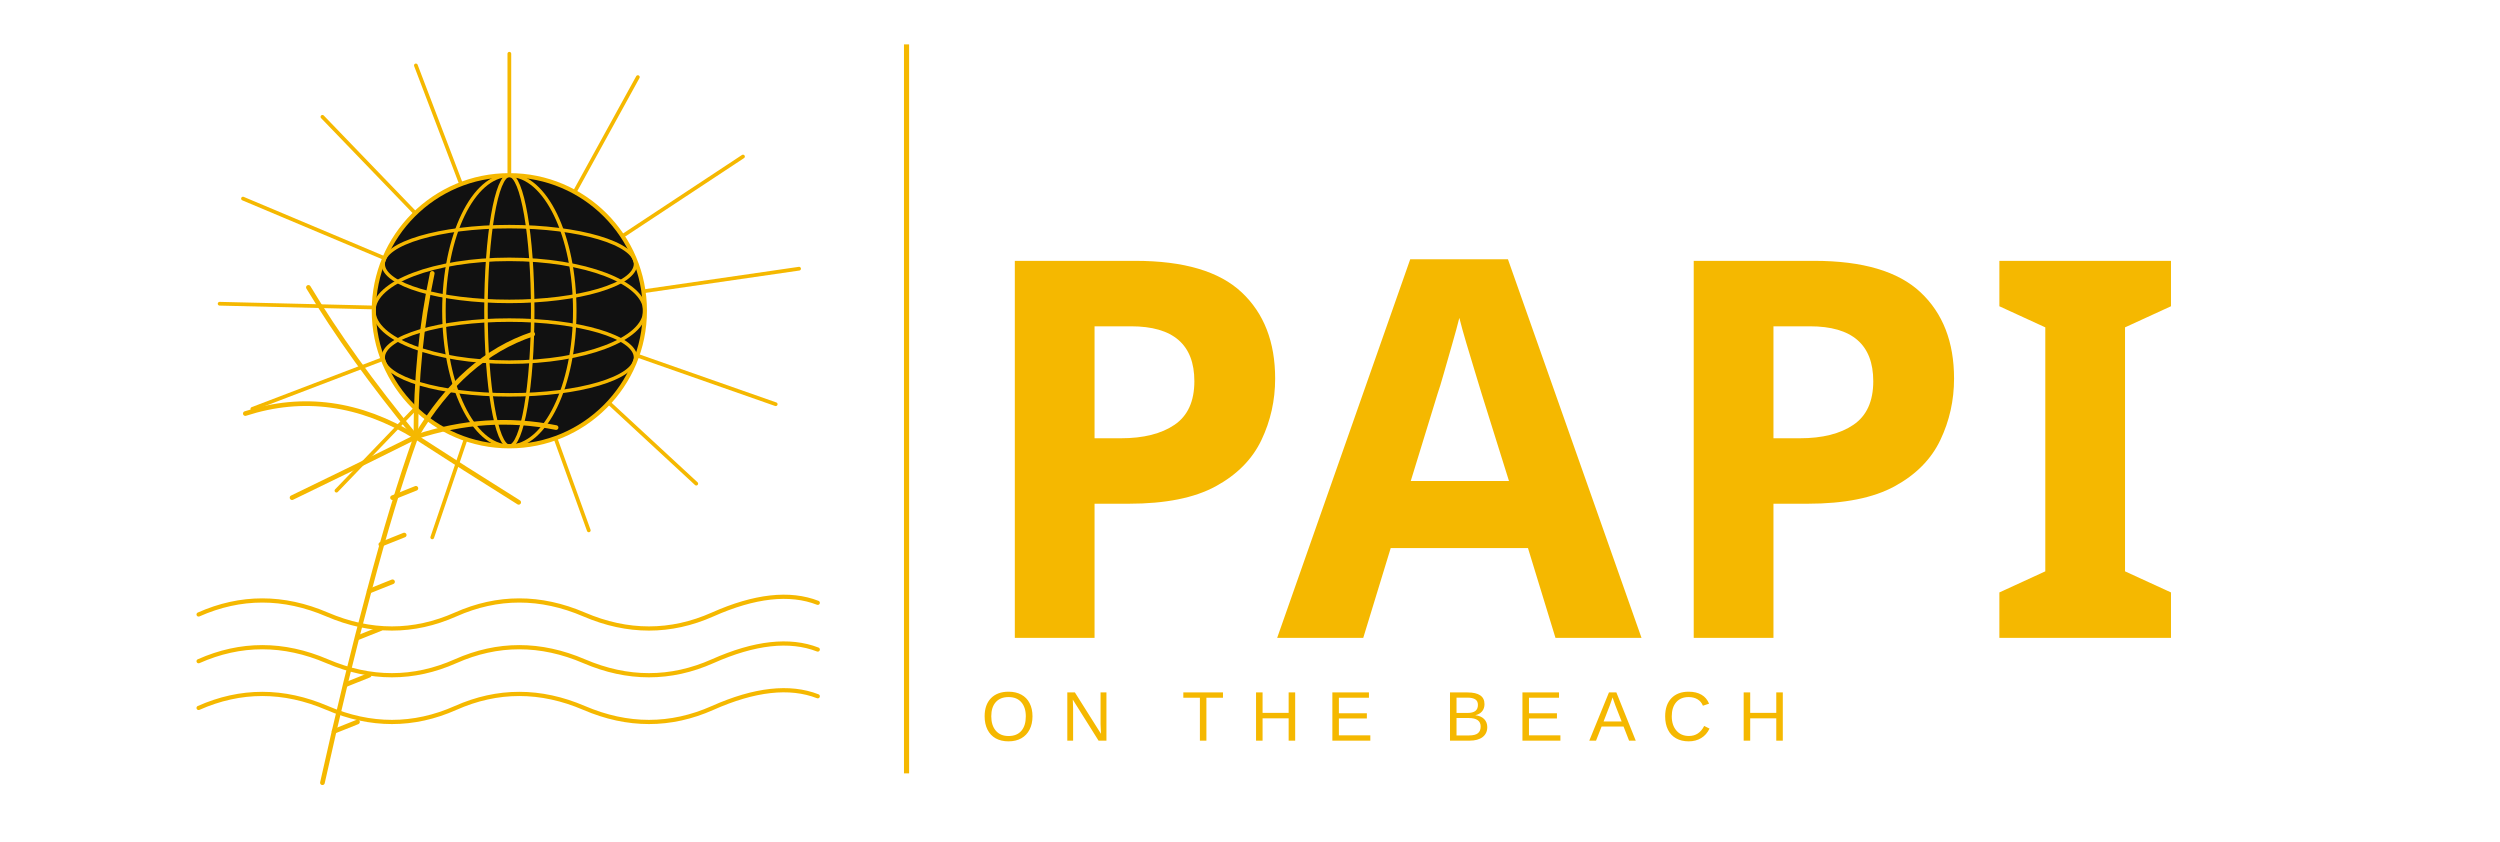
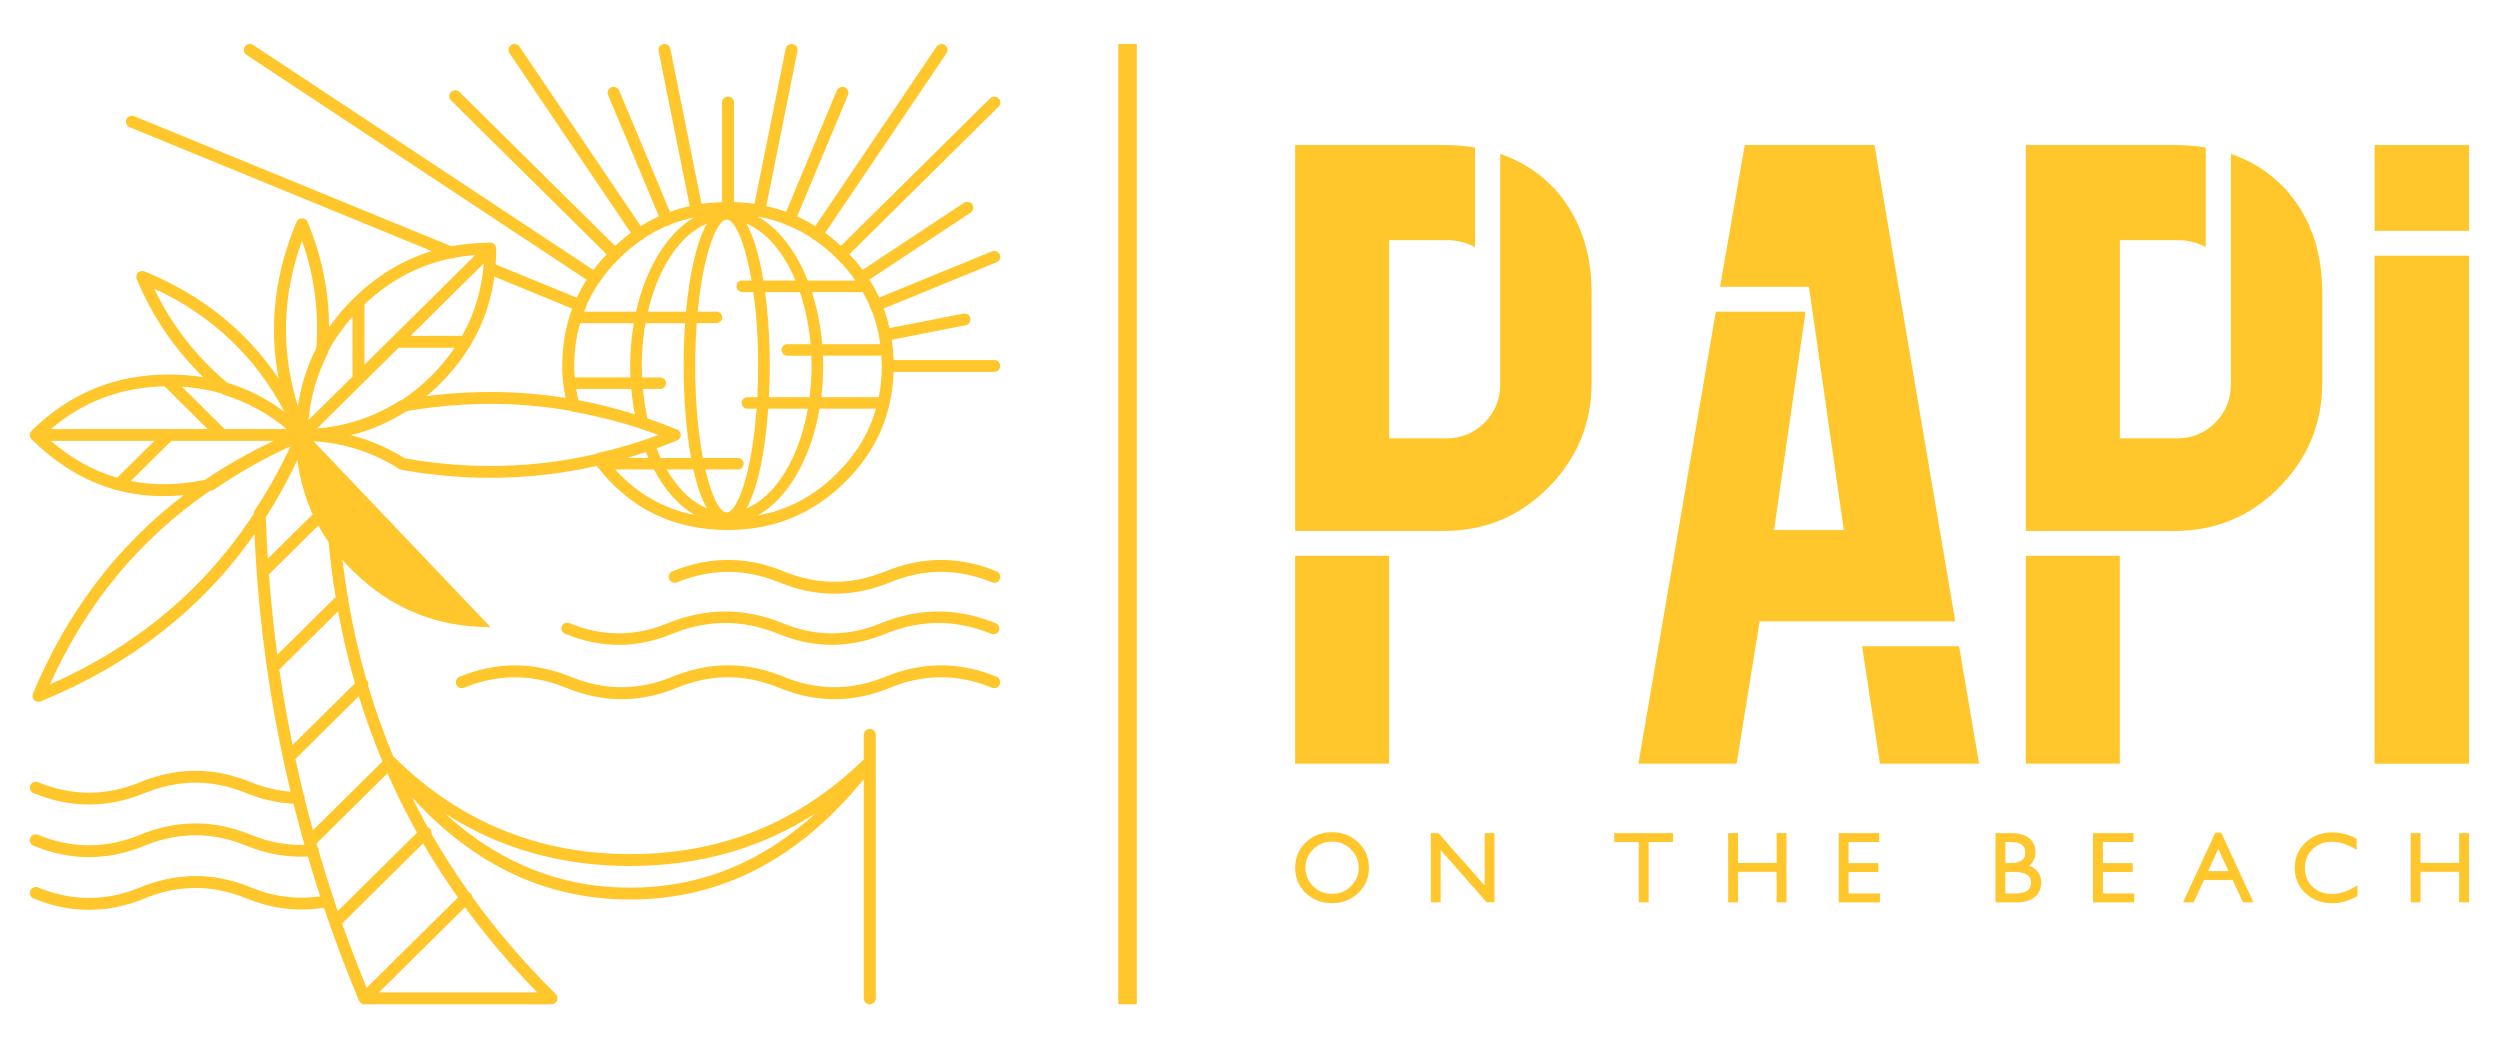
- <svg xmlns="http://www.w3.org/2000/svg" viewBox="-30 5 1070 360" width="1070" height="360">
+ <svg xmlns="http://www.w3.org/2000/svg" id="Livello_1" data-name="Livello 1" viewBox="0 0 841.89 354.9">
  <defs>
-     <clipPath id="globeClip">
-       <circle cx="188" cy="138" r="58" />
+     <style>
+       .cls-1 {
+         fill: none;
+       }
+ 
+       .cls-2 {
+         fill: #ffc72c;
+       }
+ 
+       .cls-3 {
+         clip-path: url(#clippath);
+       }
+     </style>
+     <clipPath id="clippath">
+       <rect class="cls-1" x="10.02" y="14.8" width="821.85" height="325.3" />
    </clipPath>
  </defs>
-   <g stroke="#F5B800" stroke-width="1.6" stroke-linecap="round">
-     <line x1="188" y1="138" x2="188" y2="28" />
-     <line x1="188" y1="138" x2="243" y2="38" />
-     <line x1="188" y1="138" x2="288" y2="72" />
-     <line x1="188" y1="138" x2="312" y2="120" />
-     <line x1="188" y1="138" x2="302" y2="178" />
-     <line x1="188" y1="138" x2="268" y2="212" />
-     <line x1="188" y1="138" x2="222" y2="232" />
-     <line x1="188" y1="138" x2="155" y2="235" />
-     <line x1="188" y1="138" x2="114" y2="215" />
-     <line x1="188" y1="138" x2="78" y2="180" />
-     <line x1="188" y1="138" x2="64" y2="135" />
-     <line x1="188" y1="138" x2="74" y2="90" />
-     <line x1="188" y1="138" x2="108" y2="55" />
-     <line x1="188" y1="138" x2="148" y2="33" />
+   <path class="cls-2" d="M457.4,283.68c2.41,2.32,3.6,5.16,3.6,8.54s-1.19,6.19-3.6,8.5c-2.38,2.29-5.32,3.43-8.82,3.43s-6.49-1.14-8.85-3.4c-2.38-2.3-3.57-5.14-3.57-8.54s1.19-6.23,3.55-8.51c2.38-2.29,5.34-3.44,8.88-3.44s6.42,1.14,8.82,3.41M454.92,298.43c1.76-1.74,2.64-3.81,2.64-6.21s-.88-4.47-2.64-6.21c-1.73-1.73-3.85-2.59-6.34-2.59s-4.63.86-6.36,2.59c-1.74,1.71-2.61,3.79-2.61,6.21s.86,4.51,2.58,6.21c1.74,1.72,3.86,2.58,6.4,2.58s4.61-.86,6.34-2.58" />
+   <path class="cls-2" d="M503.27,280.56v23.31h-2.61l-15.51-17.63v17.63h-3.31v-23.31h2.64c1.5,1.81,2.95,3.5,4.35,5.09,1.39,1.59,2.79,3.15,4.21,4.68,1.16,1.3,2.31,2.6,3.46,3.9,1.15,1.3,2.31,2.63,3.46,3.97v-17.64h3.32ZM503.27,280.56" />
+   <path class="cls-2" d="M563.41,280.56v3h-8.23v20.31h-3.32v-20.31h-8.24v-3h19.79ZM563.41,280.56" />
+   <path class="cls-2" d="M601.6,280.56v23.31h-3.32v-10.28h-13v10.28h-3.31v-23.31h3.31v10.03h13v-10.03h3.32ZM601.6,280.56" />
+   <path class="cls-2" d="M633.08,300.88v3h-13.88v-23.32h13.65v3h-10.34v7.1h10.05v2.99h-10.05v7.23h10.57ZM633.08,300.88" />
+   <path class="cls-2" d="M685.67,292.95c1.14,1.07,1.7,2.47,1.7,4.25,0,2.09-.74,3.76-2.26,4.96-1.47,1.15-3.45,1.73-5.91,1.73h-7.21v-23.32h5.56c1.16,0,2.22.13,3.19.4.96.26,1.81.67,2.53,1.23,1.46,1.18,2.19,2.8,2.19,4.84,0,1.85-.7,3.34-2.09,4.49.88.31,1.64.79,2.29,1.43h0ZM680.84,289.74c.4-.3.69-.65.89-1.05.2-.41.3-.9.3-1.5,0-.66-.1-1.2-.3-1.64-.2-.44-.5-.79-.86-1.07-.41-.29-.93-.53-1.55-.68-.64-.16-1.42-.23-2.34-.23h-1.67v7.07h1.77c1.71,0,2.98-.3,3.76-.89M682.74,299.93c.81-.61,1.22-1.47,1.22-2.57,0-.68-.1-1.24-.31-1.67-.22-.44-.54-.79-.97-1.07-.47-.33-1.06-.56-1.76-.74-.7-.17-1.55-.25-2.59-.25h-3.02v7.26h3.57c.88,0,1.63-.09,2.26-.26.62-.17,1.16-.4,1.61-.7" />
+   <path class="cls-2" d="M718.72,300.88v3h-13.88v-23.32h13.65v3h-10.33v7.1h10.04v2.99h-10.04v7.23h10.55ZM718.72,300.88" />
+   <path class="cls-2" d="M748.01,280.41l10.85,23.46h-3.52l-3.47-7.51h-9.69l-3.48,7.51h-3.54l10.88-23.46h1.96ZM743.57,293.37h6.92l-3.48-7.52-3.43,7.52ZM743.57,293.37" />
+   <path class="cls-2" d="M793.9,298.18v3.57c-.73.42-1.43.78-2.1,1.05-.66.28-1.35.52-2.06.74-.74.23-1.46.4-2.15.49-.69.1-1.36.15-2.03.15-3.69,0-6.74-1.11-9.14-3.34-2.43-2.23-3.64-5.09-3.64-8.59s1.21-6.24,3.64-8.54c1.22-1.15,2.59-2.01,4.1-2.56,1.51-.56,3.15-.85,4.93-.85,1.27,0,2.58.17,3.93.51.73.17,1.43.38,2.09.64.67.25,1.39.59,2.15.99v3.72c-1.09-.61-1.98-1.08-2.67-1.38-.69-.31-1.34-.56-1.96-.74-1.27-.39-2.55-.58-3.83-.58-2.56,0-4.67.84-6.38,2.52-1.71,1.65-2.58,3.75-2.58,6.28s.84,4.73,2.51,6.33c1.7,1.64,3.88,2.45,6.53,2.45,1.46,0,2.83-.22,4.09-.67.33-.1.64-.22.95-.35.31-.13.65-.28,1-.45.35-.17.74-.37,1.16-.59.42-.22.89-.48,1.43-.78h0ZM793.9,298.18" />
+   <path class="cls-2" d="M831.45,280.56v23.31h-3.32v-10.28h-13v10.28h-3.31v-23.31h3.31v10.03h13v-10.03h3.32ZM831.45,280.56" />
+   <path class="cls-2" d="M505.19,51.82c6.97,2.36,12.99,6.19,18.05,11.48,8.49,9.26,12.74,21.02,12.74,35.29v30.33c0,13.7-4.87,25.46-14.6,35.29-9.65,9.73-21.39,14.59-35.24,14.59h-49.99V48.84h49.99c3.72,0,7.26.28,10.6.85v33.59c-2.77-1.6-6.02-2.42-9.74-2.42h-19.19v66.76h19.19c5.06,0,9.36-1.75,12.89-5.24,3.54-3.59,5.31-7.89,5.31-12.9V51.82ZM467.8,187.16v70.01h-31.65v-70.01h31.65ZM467.8,187.16" />
+   <path class="cls-2" d="M659.73,217.63l6.74,39.54h-33.38l-6.02-39.54h32.66ZM592.56,209.27l-7.74,47.9h-33.08l26.07-152.21h30.22l-10.6,73.55h23.49l-11.74-81.92h-29.94l8.31-47.76h43.69l27.21,160.43h-65.88ZM592.56,209.27" />
+   <path class="cls-2" d="M751.25,51.82c6.96,2.36,12.98,6.19,18.05,11.48,8.49,9.26,12.74,21.02,12.74,35.29v30.33c0,13.7-4.87,25.46-14.61,35.29-9.64,9.73-21.38,14.59-35.23,14.59h-49.98V48.84h49.98c3.73,0,7.26.28,10.6.85v33.59c-2.76-1.6-6.02-2.42-9.73-2.42h-19.19v66.76h19.19c5.06,0,9.35-1.75,12.89-5.24,3.54-3.59,5.31-7.89,5.31-12.9V51.82ZM713.87,187.16v70.01h-31.65v-70.01h31.65ZM713.87,187.16" />
+   <path class="cls-2" d="M799.66,48.84h31.8v28.91h-31.8v-28.91ZM831.45,257.18h-31.8V86.11h31.8v171.06ZM831.45,257.18" />
+   <g class="cls-3">
+     <path class="cls-2" d="M336.48,228.59c-.11-.17-.25-.31-.42-.43-.16-.13-.34-.23-.53-.3-5.43-2.22-10.86-3.48-16.3-3.74-.29-.02-.57-.03-.88-.05-6.71-.21-13.44,1.06-20.16,3.82-6.24,2.56-12.47,3.73-18.7,3.5-5.2-.19-10.41-1.36-15.6-3.5-.05-.02-.1-.05-.16-.06-6.18-2.53-12.37-3.79-18.56-3.79s-12.48,1.28-18.72,3.85c-.05.01-.09.03-.12.05-5.68,2.32-11.34,3.48-17.02,3.48s-11.44-1.18-17.16-3.53c-.08-.03-.15-.06-.21-.08-3.43-1.39-6.87-2.39-10.32-3.02-.99-.18-2-.32-2.98-.43-6.41-.74-12.81-.11-19.22,1.86-1.55.48-3.12,1.04-4.67,1.68-.12.04-.24.11-.35.19-.11.07-.21.15-.3.25-.1.09-.18.19-.26.3-.07.11-.14.22-.18.35-.06.12-.09.25-.11.37-.03.13-.05.27-.05.4,0,.12.01.26.05.38.02.13.05.26.11.38.04.12.11.23.19.35.07.11.15.21.25.3.09.09.19.18.3.25.11.08.23.13.35.19.12.04.25.09.37.11.14.02.27.03.41.03.12,0,.26,0,.38-.03.14-.02.26-.07.38-.11,2.52-1.04,5.05-1.85,7.57-2.43,5.33-1.22,10.66-1.43,15.98-.6,3.58.55,7.17,1.56,10.76,3.03.06.02.12.04.2.07,6.23,2.54,12.46,3.79,18.68,3.77,6.18-.02,12.36-1.3,18.53-3.84.04-.02.09-.05.12-.06,5.69-2.32,11.36-3.48,17.04-3.48s11.43,1.18,17.14,3.54c.06.02.1.03.16.05,6.18,2.53,12.38,3.79,18.56,3.79,1.66,0,3.31-.09,4.98-.28,4.57-.49,9.15-1.68,13.73-3.57,5.1-2.11,10.22-3.27,15.33-3.49,6.32-.28,12.65.88,18.97,3.49.25.1.51.15.78.15h.01c.12,0,.26-.01.38-.03.14-.02.26-.07.38-.11.12-.06.24-.11.35-.19.11-.07.22-.15.31-.25.09-.09.18-.19.25-.3.08-.11.15-.22.19-.35.05-.12.09-.25.11-.38.02-.12.05-.26.05-.39,0-.2-.03-.4-.1-.59-.06-.2-.15-.38-.27-.54" />
+     <path class="cls-2" d="M281.77,159.49c-7.67,7.6-16.56,12.31-26.65,14.13,10.09-5.6,17.98-19.1,20.87-35.99h19c-2.32,8.14-6.72,15.43-13.22,21.86M207.18,158.1h13.02c3.66,6.9,8.38,12.24,13.75,15.34-10.46-2.07-19.38-7.18-26.78-15.34M200.51,152.91c-20.92,4.81-42.31,5.28-64.16,1.45-5.78-3.58-11.83-6.2-18.15-7.82,6.67-1.65,12.9-4.34,18.69-8.08,18.72-3.22,37.12-3.27,55.19-.12.22.15.46.23.72.28,9.97,1.76,19.61,4.38,28.94,7.86-6.53,2.43-13.37,4.47-20.5,6.11-.27.07-.51.18-.72.33M121.99,129.21c.11-.09.22-.19.32-.31l11.93-11.8h18.89c-2.28,3.36-4.95,6.55-8.02,9.6-3.09,3.05-6.34,5.72-9.76,7.99h-.05c-.26.04-.5.14-.72.28-8.63,5.44-17.9,8.54-27.82,9.32l15.23-15.07ZM103.93,141.43c.64-7.69,2.75-15.08,6.34-22.17.12-.23.19-.48.21-.73,0-.06,0-.11.01-.17,2.19-4.11,4.93-8.02,8.21-11.69v20.14l-14.78,14.62ZM107.2,176.97c1.05,1.91,2.19,3.76,3.45,5.56.59,6.27,1.38,12.45,2.38,18.52l-19.66,19.45c-1.19-8.96-2.14-17.98-2.81-27.07l16.65-16.47ZM119.53,230.1l-21.02,20.8c-1.72-8.43-3.21-16.9-4.45-25.44l19.79-19.6c1.51,8.26,3.4,16.33,5.68,24.23M128.79,256.44l-23.43,23.16c-.96-3.52-1.88-7.06-2.76-10.6.01-.08.01-.16.02-.23.01-.45-.12-.85-.38-1.2-.97-3.99-1.89-7.98-2.75-11.98l21.34-21.12c2.31,7.49,4.96,14.82,7.96,21.98M140.44,280.4l-26.7,26.42c-.38-1.1-.76-2.21-1.12-3.31,0-.16-.01-.31-.05-.47-.05-.33-.19-.61-.4-.88-1.71-5.16-3.32-10.36-4.84-15.57.01-.12.01-.26.01-.38-.03-.41-.18-.77-.44-1.09-.1-.36-.2-.71-.31-1.08l23.89-23.63c3,6.81,6.31,13.48,9.95,20M154.21,302.24l-30.74,30.43c-2.95-7.18-5.71-14.4-8.28-21.66l27.3-27.01c3.62,6.21,7.51,12.29,11.72,18.23M180.93,334.2h-53.32s28.97-28.66,28.97-28.66c7.28,9.94,15.39,19.5,24.34,28.66M89.51,174.17c3.91-6.1,7.46-12.54,10.67-19.32.78,6.5,2.49,12.62,5.12,18.35l-15.12,14.96c-.29-4.65-.52-9.32-.68-13.99M85.54,172.35h0c-.08.23-.11.46-.1.69-16.57,25.39-39.45,44.54-68.64,57.45,12.31-27.31,30.27-49.02,53.88-65.17.25-.06.5-.1.73-.16.26-.05.5-.17.71-.31,8.43-5.78,17-10.62,25.69-14.54-3.33,7.26-7.34,14.45-12.04,21.58-.09.14-.17.3-.23.46M44.05,161.99l13.66-13.52h34.48c-8.22,3.87-15.95,8.25-23.16,13.12-8.82,1.81-17.16,1.95-24.98.4M17.14,148.47h34.87l-12.55,12.4c-7.99-2.29-15.42-6.43-22.33-12.4M55.42,130.1l14.51,14.38H17.16c10.88-9.29,23.63-14.08,38.26-14.38M74.55,132.49s.05.05.08.07c.2.17.44.29.7.38,7.93,2.47,15.01,6.31,21.21,11.54h-20.91l-14.38-14.26c4.63.29,9.07,1.05,13.3,2.27M51.87,97.15c19.5,9.07,34.16,22.94,43.98,41.6-5.95-4.47-12.4-7.76-19.35-9.87-10.51-8.86-18.71-19.44-24.62-31.73M101.7,81.07c4.12,11.63,5.73,23.68,4.83,36.15-3.15,6.11-5.22,12.65-6.2,19.65-5.79-18.6-5.34-37.2,1.36-55.8M122.74,102.5c8.45-8.02,18.1-13.17,28.96-15.44.48.07.93-.02,1.34-.27,2.29-.42,4.62-.71,6.99-.89l-37.29,36.92v-20.32ZM162.82,89.71c-.08.27-.11.53-.08.8-.83,8.16-3.21,15.69-7.13,22.59h-17.35s24.64-24.39,24.64-24.39c-.02.33-.06.66-.08.99M166.49,93.18l26.2,10.74c-2.23,5.99-3.35,12.43-3.35,19.34,0,3.53.37,7.12,1.11,10.75-15.35-2.44-30.94-2.65-46.75-.62,1.44-1.22,2.86-2.52,4.25-3.89,10.46-10.36,16.64-22.47,18.53-36.33M197.32,103.66c.11-.25.16-.51.16-.78,1.16-2.64,2.56-5.18,4.2-7.62.17-.12.3-.28.43-.45.1-.17.19-.33.25-.51,1.79-2.53,3.85-4.95,6.2-7.27,2.33-2.31,4.78-4.35,7.33-6.12.18-.06.35-.15.5-.25.17-.11.33-.26.45-.41,2.48-1.64,5.05-3.02,7.73-4.17.27,0,.53-.06.78-.16.25-.1.46-.25.66-.43,2.49-.98,5.08-1.73,7.75-2.29-9.05,5.3-16.24,17.01-19.57,31.76h-17.54c.08-.21.14-.44.21-.64.2-.19.35-.41.45-.67M264.31,75.49c.19.19.42.33.66.43.25.1.52.16.79.16,2.67,1.15,5.24,2.53,7.7,4.17.14.15.28.29.46.41.16.1.33.19.52.25,2.56,1.77,5,3.81,7.33,6.12,2.33,2.32,4.41,4.74,6.2,7.28.02.06.07.12.09.18h-16.05c-3.91-9.91-9.78-17.56-16.71-21.47.19.02.37.05.57.02,2.92.57,5.73,1.38,8.44,2.45M295.92,112.67c-.02.2-.01.4.03.6.03.19.1.37.18.53.12.69.18,1.41.28,2.11h-19.52c-.54-6.27-1.74-12.18-3.48-17.55h17.12c.86,1.47,1.65,2.98,2.32,4.53,0,.27.05.51.15.76.1.25.25.46.44.64,1.07,2.69,1.9,5.47,2.48,8.37M277.13,119.78h19.31c.12,0,.24-.05.36-.07.07,1.17.15,2.35.15,3.56,0,3.63-.34,7.13-1.02,10.49h-19.36c.42-3.39.64-6.9.64-10.49,0-1.17-.03-2.33-.08-3.49M258.95,133.76c.18-3.46.27-6.98.27-10.49,0-8.58-.53-17.19-1.57-24.9h11.72c1.8,5.3,3.06,11.23,3.6,17.55h-7.82c-1.08,0-1.96.87-1.96,1.94s.88,1.93,1.96,1.93h8.06c.05,1.16.08,2.32.08,3.49,0,3.6-.24,7.11-.67,10.49h-13.69ZM258.71,137.63h13.35c-2.94,16.6-10.84,29.51-20.69,33.57,3.88-6.8,6.35-19.48,7.34-33.57M233.5,158.1c1.19,5.36,2.71,9.88,4.55,13.09-5.21-2.15-9.87-6.75-13.53-13.09h8.98ZM238.05,75.32c-3.52,6.15-5.88,17.14-7.03,29.64h-12.85c3.42-14.69,10.81-25.9,19.88-29.64M251.37,75.32c6.76,2.79,12.58,9.73,16.54,19.16h-10.83c-1.31-8.03-3.22-14.8-5.71-19.16M249.96,98.36h3.74c.98,7.05,1.61,15.44,1.61,24.9,0,3.67-.1,7.17-.27,10.49h-3.35c-1.08,0-1.96.87-1.96,1.94s.88,1.94,1.96,1.94h3.1c-1.57,21.7-6.5,34.93-10.08,34.93-2.26,0-5.03-5.22-7.18-14.47h10.93c1.08,0,1.96-.87,1.96-1.94s-.88-1.93-1.96-1.93h-11.75c-1.54-8.11-2.59-18.61-2.59-30.96,0-5.15.18-9.96.51-14.44h6.62c1.08,0,1.95-.87,1.95-1.94s-.87-1.93-1.95-1.93h-6.3c1.85-19.36,6.39-31,9.76-31,2.7,0,6.17,7.51,8.39,20.52h-3.14c-1.08,0-1.96.87-1.96,1.94s.88,1.94,1.96,1.94M212.59,130.97c.27,2.93.67,5.8,1.22,8.56-6.31-1.97-12.65-3.58-19.05-4.77-.29-1.27-.53-2.53-.73-3.79h18.56ZM193.38,123.27c0-5.08.65-9.89,1.96-14.44h18.1c-.8,4.59-1.23,9.43-1.23,14.44,0,1.29.06,2.56.11,3.83h-18.77c-.1-1.29-.18-2.56-.18-3.83M221.1,150.98c1.54-.56,3.1-1.14,4.64-1.75.75-.29,1.51-.59,2.25-.9.25-.1.47-.25.66-.43.18-.19.33-.4.43-.65.11-.25.16-.5.16-.76s-.04-.52-.16-.77c-.1-.25-.25-.47-.43-.66-.19-.18-.42-.32-.66-.42-3.29-1.36-6.6-2.59-9.93-3.72-.71-3.16-1.24-6.5-1.55-9.94h5.83c1.08,0,1.96-.87,1.96-1.94s-.88-1.93-1.96-1.93h-6.09c-.06-1.27-.12-2.54-.12-3.83,0-5.02.44-9.86,1.25-14.44h13.34c-.34,4.71-.51,9.58-.51,14.44,0,10.9.86,21.85,2.52,30.96h-10.24c-.48-1.05-.95-2.14-1.39-3.25M217.5,152.22c.27.68.55,1.35.83,2.01h-7.14c2.11-.62,4.21-1.29,6.31-2.01M212.2,291.63c23.27,0,44.08-5.91,62.41-17.72-18.23,16.68-39.03,25.02-62.41,25.02s-44.17-8.34-62.39-25.02c18.31,11.81,39.12,17.72,62.39,17.72M335.95,88.16c.11-.07.22-.16.31-.25.09-.09.18-.19.25-.3.08-.11.15-.23.19-.35.05-.12.09-.25.11-.38.02-.12.05-.26.05-.39,0-.12-.02-.26-.05-.39-.02-.12-.07-.25-.11-.37-.04-.12-.11-.23-.19-.35-.07-.11-.16-.21-.25-.3-.09-.1-.19-.18-.31-.26-.11-.07-.22-.13-.35-.18-.12-.05-.25-.09-.38-.11-.12-.03-.26-.04-.39-.04-.12,0-.26.01-.4.04-.12.02-.25.06-.37.11l-37.97,15.56c-.97-2.07-2.07-4.08-3.32-6.03l34.11-22.57c.22-.15.42-.32.56-.54.15-.22.25-.47.31-.72.04-.26.04-.51,0-.78-.06-.26-.16-.49-.31-.71-.15-.22-.34-.41-.56-.56-.21-.15-.46-.25-.72-.29-.26-.05-.53-.05-.79,0-.26.05-.5.15-.73.29l-34.15,22.59c-1.35-1.81-2.83-3.56-4.44-5.26l50.22-49.69c.19-.19.34-.4.44-.64.1-.25.16-.5.16-.77s-.06-.51-.16-.76c-.1-.25-.25-.47-.44-.64-.09-.1-.19-.18-.31-.26-.11-.07-.22-.13-.35-.18-.12-.06-.25-.09-.38-.11-.12-.03-.26-.04-.39-.04-.12,0-.26.01-.4.04-.12.02-.25.06-.37.11-.12.04-.24.11-.35.18-.11.08-.21.16-.3.26l-50.23,49.69c-1.71-1.59-3.48-3.05-5.31-4.39l40.86-60.51c.14-.22.25-.47.3-.72.06-.26.06-.53,0-.78-.05-.25-.16-.5-.3-.71-.15-.22-.33-.41-.55-.56-.22-.15-.47-.25-.73-.29-.26-.06-.53-.06-.79,0-.26.04-.51.14-.72.29-.22.15-.41.33-.56.56l-40.84,60.47c-1.97-1.24-4.01-2.33-6.1-3.29l17.11-40.86c.04-.12.08-.25.11-.38.02-.12.03-.25.03-.38,0-.13-.01-.27-.03-.4-.03-.12-.07-.25-.11-.37-.06-.12-.11-.23-.19-.35-.07-.11-.16-.21-.25-.3-.1-.1-.2-.18-.31-.25-.11-.08-.22-.15-.35-.19-.25-.1-.51-.16-.78-.16s-.52.06-.76.16c-.25.1-.47.25-.67.44-.18.19-.33.4-.43.64l-17.11,40.86c-2.15-.78-4.38-1.44-6.66-1.94l10.5-52.22c.05-.26.05-.53,0-.78-.05-.25-.16-.5-.3-.71-.15-.22-.34-.41-.55-.56-.22-.15-.47-.25-.73-.29-.26-.06-.52-.06-.79,0-.26.04-.51.14-.73.29-.21.15-.4.33-.55.56-.15.21-.25.46-.31.71l-10.5,52.27c-2.26-.33-4.55-.54-6.91-.6v-33.54c0-.12-.01-.26-.03-.39-.03-.12-.07-.25-.12-.37-.05-.12-.12-.23-.18-.35-.08-.11-.16-.21-.25-.3-.1-.1-.2-.18-.31-.26-.1-.07-.22-.13-.35-.18-.12-.06-.25-.09-.37-.11-.14-.03-.26-.04-.4-.04s-.27.01-.4.04c-.14.02-.26.06-.38.11-.12.04-.24.11-.35.18-.1.08-.21.16-.3.26-.09.09-.18.19-.25.3-.08.11-.14.22-.19.35-.05.12-.08.25-.12.37-.02.13-.03.27-.03.39v33.54c-2.36.07-4.65.27-6.91.6l-10.51-52.27c-.05-.25-.15-.5-.31-.71-.15-.22-.33-.41-.55-.56-.22-.15-.46-.25-.72-.29-.27-.06-.53-.06-.79,0-.27.04-.5.14-.73.29-.22.15-.4.33-.55.56-.16.21-.26.46-.3.71-.06.26-.06.53,0,.78l10.5,52.22c-2.28.5-4.5,1.16-6.66,1.94l-17.11-40.86c-.1-.25-.25-.46-.44-.64-.19-.19-.41-.34-.65-.44-.25-.1-.51-.16-.78-.16s-.53.06-.77.16c-.25.1-.47.25-.65.44-.19.19-.34.4-.44.64-.1.25-.16.5-.16.77,0,.25.06.51.16.76l17.11,40.87c-2.1.95-4.14,2.04-6.11,3.28l-40.84-60.47c-.14-.22-.33-.41-.55-.56-.22-.15-.46-.25-.73-.29-.26-.06-.52-.06-.79,0-.26.04-.5.14-.72.29-.11.08-.22.16-.31.25-.1.1-.18.2-.25.31-.08.1-.15.23-.19.35-.05.11-.09.25-.11.37-.03.13-.05.26-.05.39s.01.26.05.39c.02.13.07.26.11.38.04.12.11.23.19.35l40.86,60.51c-1.83,1.34-3.59,2.8-5.31,4.39l-52.4-51.84c-.09-.09-.19-.18-.31-.25-.11-.08-.22-.15-.35-.19-.11-.05-.25-.09-.37-.11-.14-.02-.26-.05-.4-.05s-.27.02-.39.05c-.14.02-.26.07-.38.11-.11.04-.24.11-.35.19-.1.07-.22.16-.31.25-.09.09-.18.19-.25.3-.08.11-.14.23-.19.35-.05.12-.09.24-.11.38-.02.12-.03.26-.03.39,0,.12.01.26.03.39.02.12.07.25.11.37.05.12.11.23.19.35.07.11.16.21.25.3l52.4,51.85c-1.62,1.7-3.1,3.46-4.45,5.26L85.25,15.13c-.11-.07-.22-.13-.35-.18-.12-.06-.25-.09-.38-.11-.12-.03-.26-.05-.4-.05-.12,0-.26.01-.4.05-.12.02-.25.05-.37.11-.12.04-.24.11-.35.18-.11.08-.21.16-.3.25-.1.1-.18.2-.25.31-.08.1-.15.23-.19.35-.05.11-.09.25-.11.37-.03.13-.05.26-.05.39s.01.26.05.39c.02.13.07.26.11.38.04.12.11.23.19.35.07.1.15.2.25.3.09.09.19.17.3.25l114.55,75.74c-1.25,1.96-2.35,3.97-3.32,6.04l-27.32-11.2c.14-1.75.19-3.51.19-5.31,0-.27-.05-.52-.15-.77-.11-.25-.25-.46-.44-.65-.19-.19-.4-.33-.65-.43-.25-.1-.51-.15-.78-.15-4.53,0-8.9.39-13.09,1.19L45.18,39.13c-.12-.04-.25-.09-.38-.11-.12-.02-.26-.03-.39-.03-.12,0-.26,0-.4.03-.12.02-.25.07-.37.11-.12.06-.24.11-.35.19-.11.07-.21.15-.3.25-.1.09-.18.19-.26.3-.07.11-.14.22-.18.35-.05.12-.09.25-.11.38-.03.12-.04.26-.04.39,0,.12,0,.26.04.39.02.12.06.25.11.37.05.12.11.23.18.35.08.11.16.21.26.3.09.1.19.18.3.26.11.07.23.13.35.18l101.76,41.72c-9.86,2.99-18.7,8.37-26.56,16.15-3.04,3.01-5.71,6.16-8.03,9.47-.05-12.22-2.47-24.03-7.24-35.43-.05-.12-.11-.25-.19-.36-.07-.1-.16-.2-.25-.3-.09-.09-.19-.17-.3-.24-.11-.07-.23-.13-.35-.19-.12-.05-.25-.08-.38-.11-.12-.02-.26-.03-.4-.03-.12,0-.26.01-.4.03-.12.03-.25.07-.37.11-.25.11-.47.26-.65.43-.19.19-.34.4-.44.66-7.35,17.59-9.36,35.19-6,52.78-10.86-16.19-25.92-28.24-45.16-36.13-.12-.06-.25-.09-.38-.11-.12-.03-.26-.05-.39-.05s-.26.01-.4.05c-.12.02-.25.05-.37.11-.12.04-.24.11-.35.18-.11.08-.21.16-.3.25-.1.1-.18.2-.26.31-.07.1-.14.22-.18.33-.1.26-.16.5-.16.77s.05.53.16.77c5.29,12.63,12.76,23.64,22.42,33.03-3.73-.61-7.59-.92-11.59-.92-18.06,0-33.48,6.32-46.26,18.96-.18.19-.33.41-.43.66-.1.23-.16.49-.16.76s.06.52.16.77c.1.23.25.46.43.65h.01c14.65,14.49,31.74,20.78,51.26,18.82-22.31,16.97-39.24,39.24-50.8,66.83-.04.12-.09.25-.11.38-.02.12-.03.26-.03.39,0,.12.01.26.03.38.02.13.07.26.11.38.06.12.11.23.19.35.07.11.16.21.25.3.09.09.2.18.3.25.11.08.23.13.35.19.25.1.51.16.78.16s.52-.06.76-.16c30.38-12.47,54.38-31.23,71.98-56.31,1.33,29.55,5.38,58.45,12.17,86.74-4.61-.39-9.05-1.45-13.31-3.2-.05-.02-.08-.03-.12-.05-.74-.3-1.49-.58-2.22-.85-11.69-4.21-23.38-3.91-35.07.9h-.01c-1.42.58-2.85,1.09-4.28,1.54-10,3.08-20.02,2.57-30.03-1.54-.25-.1-.5-.16-.77-.16-.14,0-.27.01-.4.03-.13.03-.26.07-.38.12-.12.05-.24.11-.35.18-.11.08-.21.15-.3.25-.1.1-.18.2-.25.31-.08.1-.14.22-.19.33-.05.12-.09.25-.11.38-.02.13-.05.26-.05.39,0,.2.03.4.1.6.06.19.15.37.26.53.12.17.27.32.43.45.17.12.34.23.54.29,12.45,5.09,24.9,5.08,37.33-.03.89-.37,1.79-.7,2.68-1.01,7.68-2.67,15.36-3.21,23.05-1.63,2.86.59,5.72,1.47,8.58,2.64.04.02.08.03.12.06,5.03,2.05,10.28,3.22,15.74,3.53,1.16,4.63,2.39,9.24,3.68,13.83-6.21.13-12.2-.99-17.99-3.37-.05-.02-.08-.03-.12-.06-3.05-1.24-6.09-2.17-9.15-2.81-9.38-1.94-18.77-.99-28.14,2.86-11.46,4.7-22.89,4.7-34.31,0-.25-.1-.51-.16-.78-.16-.14,0-.27.01-.41.03-.12.03-.25.07-.37.12-.12.05-.24.11-.35.18-.11.08-.21.15-.3.25-.1.09-.18.19-.25.3-.08.1-.14.22-.19.35-.05.11-.09.25-.11.37-.02.13-.05.26-.05.39,0,.21.03.4.1.6.06.19.15.37.26.55.12.16.26.31.43.43.16.12.34.22.53.29,12.44,5.09,24.88,5.08,37.34-.02,8.57-3.52,17.15-4.4,25.73-2.64,2.86.58,5.72,1.46,8.58,2.64.04.01.08.03.12.05,6.6,2.69,13.46,3.89,20.57,3.6,1.31,4.48,2.69,8.95,4.15,13.4-.98.13-1.97.25-2.95.31-6.94.53-13.71-.58-20.3-3.29h-.03s-.08-.05-.12-.06c-3.15-1.29-6.3-2.25-9.45-2.89-9.27-1.86-18.55-.88-27.83,2.93-11.46,4.7-22.89,4.7-34.31,0-.25-.1-.51-.16-.78-.16-.14,0-.27.01-.41.05-.12.02-.25.05-.37.11-.12.04-.24.11-.35.18-.11.08-.21.16-.3.26-.1.09-.18.19-.25.3-.08.11-.14.22-.19.35-.05.12-.09.25-.11.37-.02.13-.05.27-.05.39,0,.21.03.41.1.6.06.19.15.38.26.55.12.17.26.31.43.43.16.12.34.22.53.29,12.44,5.09,24.88,5.09,37.34-.02,8.58-3.54,17.17-4.41,25.74-2.64,2.85.58,5.71,1.46,8.57,2.64.03.01.08.03.12.04,7.87,3.22,15.96,4.34,24.27,3.33.57-.07,1.15-.14,1.71-.23,3.54,10.52,7.47,20.94,11.79,31.28.08.18.18.35.31.5.12.15.27.28.44.39.17.11.35.19.54.25.18.07.38.09.57.09h62.99c.12-.01.26-.02.39-.05.12-.03.25-.07.37-.11.12-.05.24-.12.35-.19.11-.08.21-.16.31-.25.1-.1.18-.2.26-.3.07-.11.13-.23.18-.35.06-.12.09-.25.11-.38.03-.13.05-.26.05-.39,0-.27-.06-.51-.16-.77-.1-.23-.25-.46-.44-.64-10.48-10.38-19.85-21.27-28.09-32.68-.02-.23-.08-.46-.18-.67-.1-.22-.24-.41-.41-.58-.18-.18-.38-.31-.61-.41-4.55-6.4-8.74-12.95-12.59-19.67.02-.12.03-.26.03-.38,0-.27-.05-.52-.15-.76-.1-.25-.26-.47-.44-.66-.2-.2-.45-.35-.72-.45-1.86-3.33-3.63-6.7-5.32-10.1,20.87,22.99,45.37,34.5,73.51,34.5,30.5,0,56.72-13.51,78.68-40.52v73.8c0,.13.01.27.05.39.02.13.06.26.11.38.05.11.11.23.19.35.07.1.14.2.25.3.09.09.19.17.31.25.11.08.22.13.35.19.12.05.25.09.37.11.14.02.27.03.4.03.14,0,.27-.01.39-.03.14-.02.26-.07.38-.11.12-.05.24-.11.35-.19.11-.08.21-.16.31-.25.09-.1.18-.2.25-.3.08-.11.14-.23.19-.35.05-.12.09-.25.11-.38.02-.12.05-.25.05-.39v-88.73c0-.13-.02-.27-.05-.39-.02-.13-.07-.26-.11-.38-.05-.12-.11-.23-.19-.35-.07-.11-.16-.21-.25-.3-.09-.1-.19-.18-.31-.25-.11-.08-.22-.13-.35-.19-.12-.05-.25-.09-.38-.11-.12-.02-.26-.04-.39-.04-.12,0-.26.02-.4.04-.12.02-.25.07-.37.11-.12.05-.24.11-.35.19-.11.07-.21.15-.31.25-.1.09-.18.19-.25.3-.08.11-.15.22-.19.35-.05.12-.09.25-.11.38-.03.12-.05.26-.05.39v8.26c-21.77,21.27-48,31.9-78.68,31.9s-57.38-10.82-79.27-32.49c-.14-.13-.28-.24-.45-.33-3.24-7.75-6.07-15.67-8.48-23.8.07-.2.1-.4.1-.61,0-.27-.05-.53-.16-.77-.1-.25-.25-.46-.44-.65-.03-.04-.08-.08-.13-.12-2.51-8.75-4.55-17.71-6.11-26.9.01-.1.02-.21.02-.33,0-.32-.08-.64-.24-.94-.66-4.02-1.24-8.08-1.72-12.19,1.11,1.27,2.28,2.52,3.51,3.74,12.79,12.64,28.21,18.96,46.27,18.96.03,0,.07-.01.1-.01l-59.61-62.61c10.34.62,19.97,3.73,28.92,9.36.22.13.46.22.72.28,22.39,3.98,44.29,3.53,65.72-1.33,11.08,14.39,25.82,21.59,44.19,21.59,15.42,0,28.58-5.39,39.48-16.17,10.42-10.31,15.86-22.67,16.31-37.06h33.88c.14,0,.27-.01.39-.03.14-.03.26-.07.38-.12.12-.04.24-.11.35-.18.11-.08.22-.16.31-.26.09-.09.18-.19.25-.3.08-.1.15-.22.19-.35.05-.11.09-.25.11-.37.02-.13.05-.25.05-.39s-.02-.27-.05-.39c-.02-.13-.07-.26-.11-.38-.04-.11-.11-.23-.19-.35-.07-.1-.16-.21-.25-.3-.09-.09-.19-.17-.31-.25-.11-.08-.22-.13-.35-.19-.12-.04-.25-.09-.38-.11-.12-.02-.26-.03-.39-.03h-33.88c-.07-2.33-.27-4.6-.61-6.83l24.88-4.89c.26-.05.5-.16.73-.3.21-.15.4-.34.55-.55.15-.22.25-.46.3-.72.06-.26.06-.51,0-.78-.02-.12-.07-.25-.11-.37-.05-.12-.11-.23-.19-.35-.08-.11-.16-.21-.25-.3-.09-.1-.19-.18-.3-.25-.11-.07-.24-.13-.35-.18-.12-.05-.25-.09-.38-.11-.12-.03-.26-.05-.4-.05s-.26.01-.4.05l-24.84,4.88c-.51-2.25-1.16-4.46-1.96-6.6l37.97-15.56c.12-.05.24-.11.35-.19" />
  </g>
-   <circle cx="188" cy="138" r="58" fill="#111111" />
-   <g clip-path="url(#globeClip)" stroke="#F5B800" stroke-width="1.5" fill="none">
-     <ellipse cx="188" cy="118" rx="54" ry="16" />
-     <ellipse cx="188" cy="138" rx="58" ry="22" />
-     <ellipse cx="188" cy="158" rx="54" ry="16" />
-     <ellipse cx="188" cy="138" rx="28" ry="58" />
-     <ellipse cx="188" cy="138" rx="10" ry="58" />
-   </g>
-   <circle cx="188" cy="138" r="58" fill="none" stroke="#F5B800" stroke-width="1.8" />
-   <g stroke="#F5B800" stroke-width="2" stroke-linecap="round" fill="none">
-     <path d="M 108 340 Q 118 295 128 258 Q 138 220 148 192" />
-     <line x1="113" y1="318" x2="123" y2="314" />
-     <line x1="118" y1="298" x2="128" y2="294" />
-     <line x1="123" y1="278" x2="133" y2="274" />
-     <line x1="128" y1="258" x2="138" y2="254" />
-     <line x1="133" y1="238" x2="143" y2="234" />
-     <line x1="138" y1="218" x2="148" y2="214" />
-     <path d="M 148 192 Q 112 170 75 182" />
-     <path d="M 148 192 Q 120 158 102 128" />
-     <path d="M 148 192 Q 148 155 155 122" />
-     <path d="M 148 192 Q 168 158 198 148" />
-     <path d="M 148 192 Q 178 182 208 188" />
-     <path d="M 148 192 Q 168 205 192 220" />
-     <path d="M 148 192 Q 122 205 95 218" />
-   </g>
-   <g stroke="#F5B800" stroke-width="1.8" fill="none" stroke-linecap="round">
-     <path d="M 55 268 Q 82 256 110 268 Q 138 280 165 268 Q 192 256 220 268 Q 248 280 275 268 Q 302 256 320 263" />
-     <path d="M 55 288 Q 82 276 110 288 Q 138 300 165 288 Q 192 276 220 288 Q 248 300 275 288 Q 302 276 320 283" />
-     <path d="M 55 308 Q 82 296 110 308 Q 138 320 165 308 Q 192 296 220 308 Q 248 320 275 308 Q 302 296 320 303" />
-   </g>
-   <line x1="358" y1="24" x2="358" y2="336" stroke="#F5B800" stroke-width="2.2" />
-   <text x="384" y="278" font-family="Impact, 'Arial Black', 'Franklin Gothic Heavy', sans-serif" font-size="226" font-weight="900" fill="#F5B800" letter-spacing="2">PAPI</text>
-   <text x="390" y="322" font-family="Arial, Helvetica, sans-serif" font-size="30" font-weight="400" fill="#F5B800" letter-spacing="11">ON THE BEACH</text>
+   <path class="cls-2" d="M336.48,193.09c-.12-.17-.27-.31-.44-.43-.17-.13-.35-.22-.54-.29-12.43-5.08-24.87-5.07-37.31.03-11.43,4.69-22.87,4.69-34.31,0-.04-.02-.1-.03-.15-.05-12.42-5.06-24.85-5.05-37.28.05-.25.1-.47.25-.65.44-.19.19-.34.4-.44.64-.01.02-.01.03-.02.06-.09.23-.14.47-.14.71s.06.51.16.76c.02.06.04.1.07.16.09.16.19.31.32.45.13.13.27.25.43.35.16.09.33.17.51.21.18.04.36.08.54.08h.01c.32,0,.62-.07.9-.21,11.41-4.64,22.8-4.63,34.19.05.06.02.1.03.16.06,12.42,5.06,24.85,5.04,37.26-.06,11.45-4.69,22.88-4.69,34.31,0,.25.1.51.16.78.16.14,0,.27-.01.39-.05.14-.02.26-.05.38-.11.12-.04.24-.11.35-.19.11-.07.22-.15.31-.25.09-.09.18-.19.25-.3.08-.11.14-.22.19-.35.05-.12.09-.25.11-.37.02-.13.05-.27.05-.39,0-.21-.03-.41-.1-.61-.06-.19-.16-.38-.27-.55" />
+   <path class="cls-2" d="M208.37,217.17c5.9,0,11.88-1.22,17.89-3.68,11.91-4.88,23.77-4.96,35.95,0,5.4,2.22,10.87,3.44,16.28,3.64,6.51.26,13.05-.98,19.52-3.64,6.45-2.64,12.93-3.88,19.36-3.67l.83.03c5.18.27,10.45,1.48,15.65,3.61.99.4,2.14-.07,2.56-1.05.4-.99-.07-2.12-1.06-2.53-5.61-2.3-11.31-3.61-16.94-3.9l-.91-.03c-6.95-.22-14.02,1.1-20.98,3.97-5.95,2.44-11.95,3.57-17.88,3.34-4.94-.18-9.96-1.3-15.08-3.41-12.83-5.24-25.79-5.26-38.91.11-10.85,4.44-21.8,4.43-32.68-.04-.15-.07-.28-.11-.42-.16-1.05-.29-2.13.31-2.42,1.34-.3,1.02.29,2.09,1.34,2.39,5.93,2.44,11.95,3.68,17.91,3.68" />
+   <rect class="cls-2" x="376.57" y="14.8" width="6.26" height="323.4" />
</svg>
